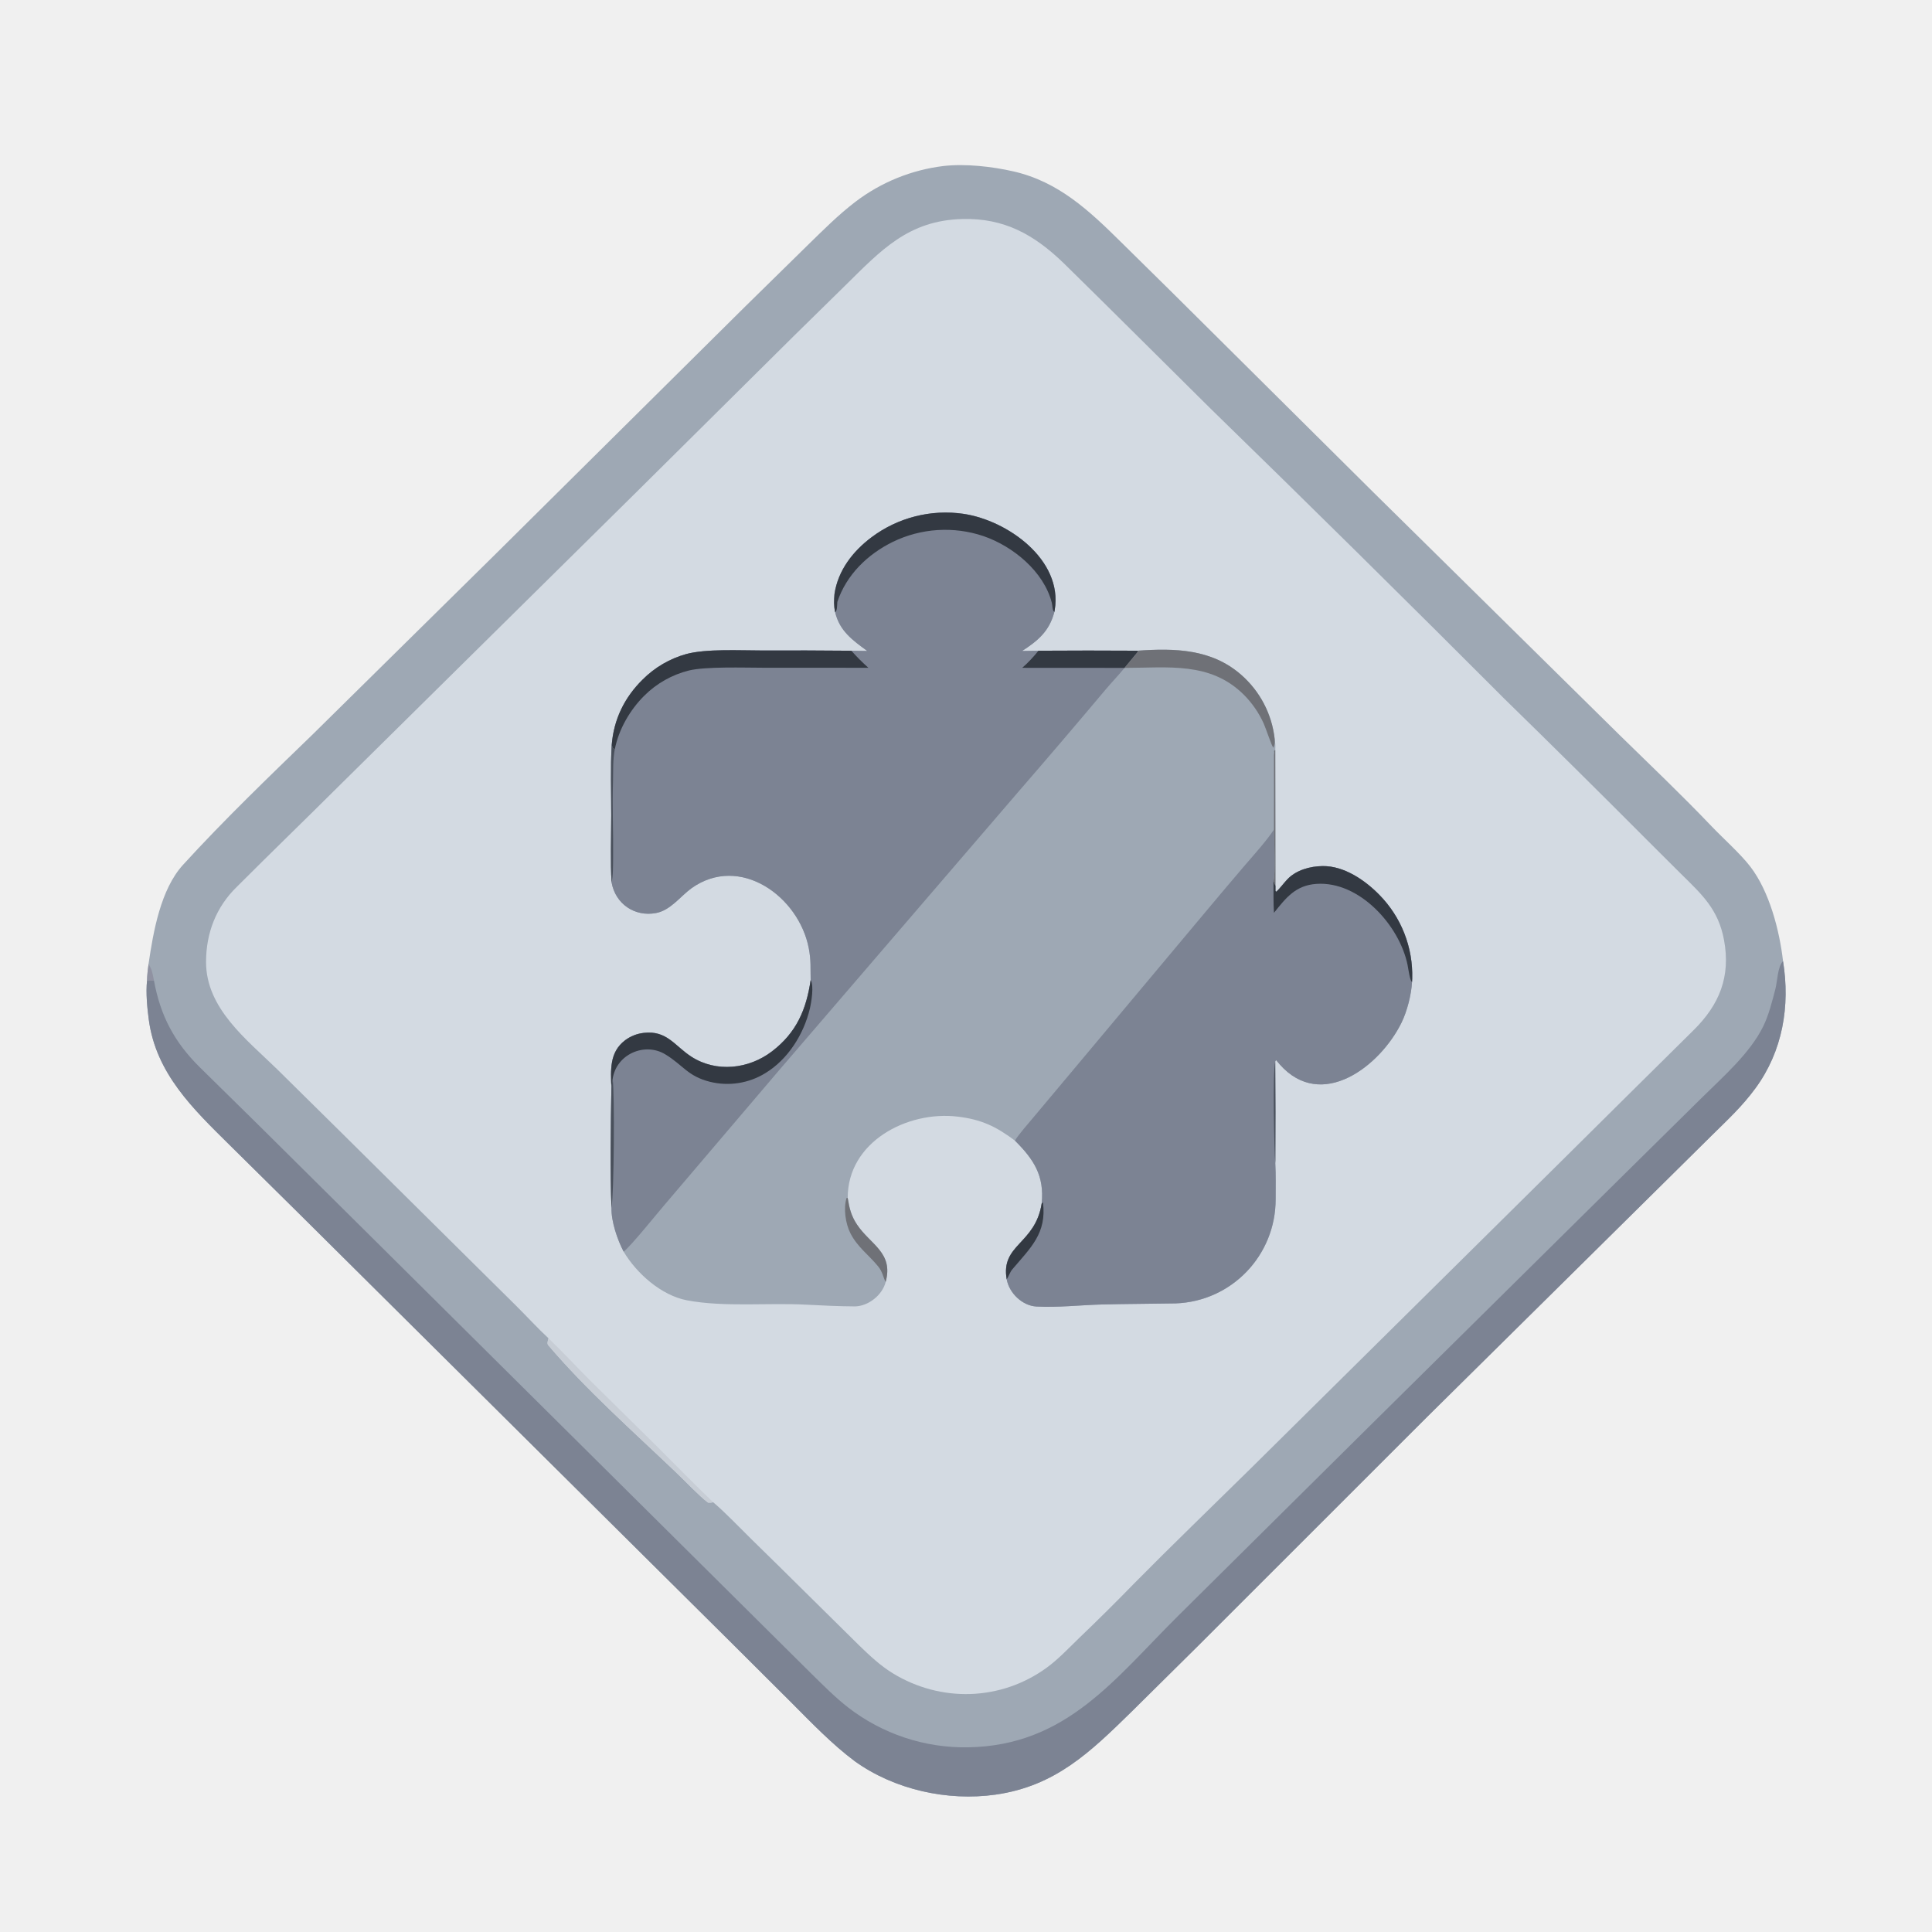
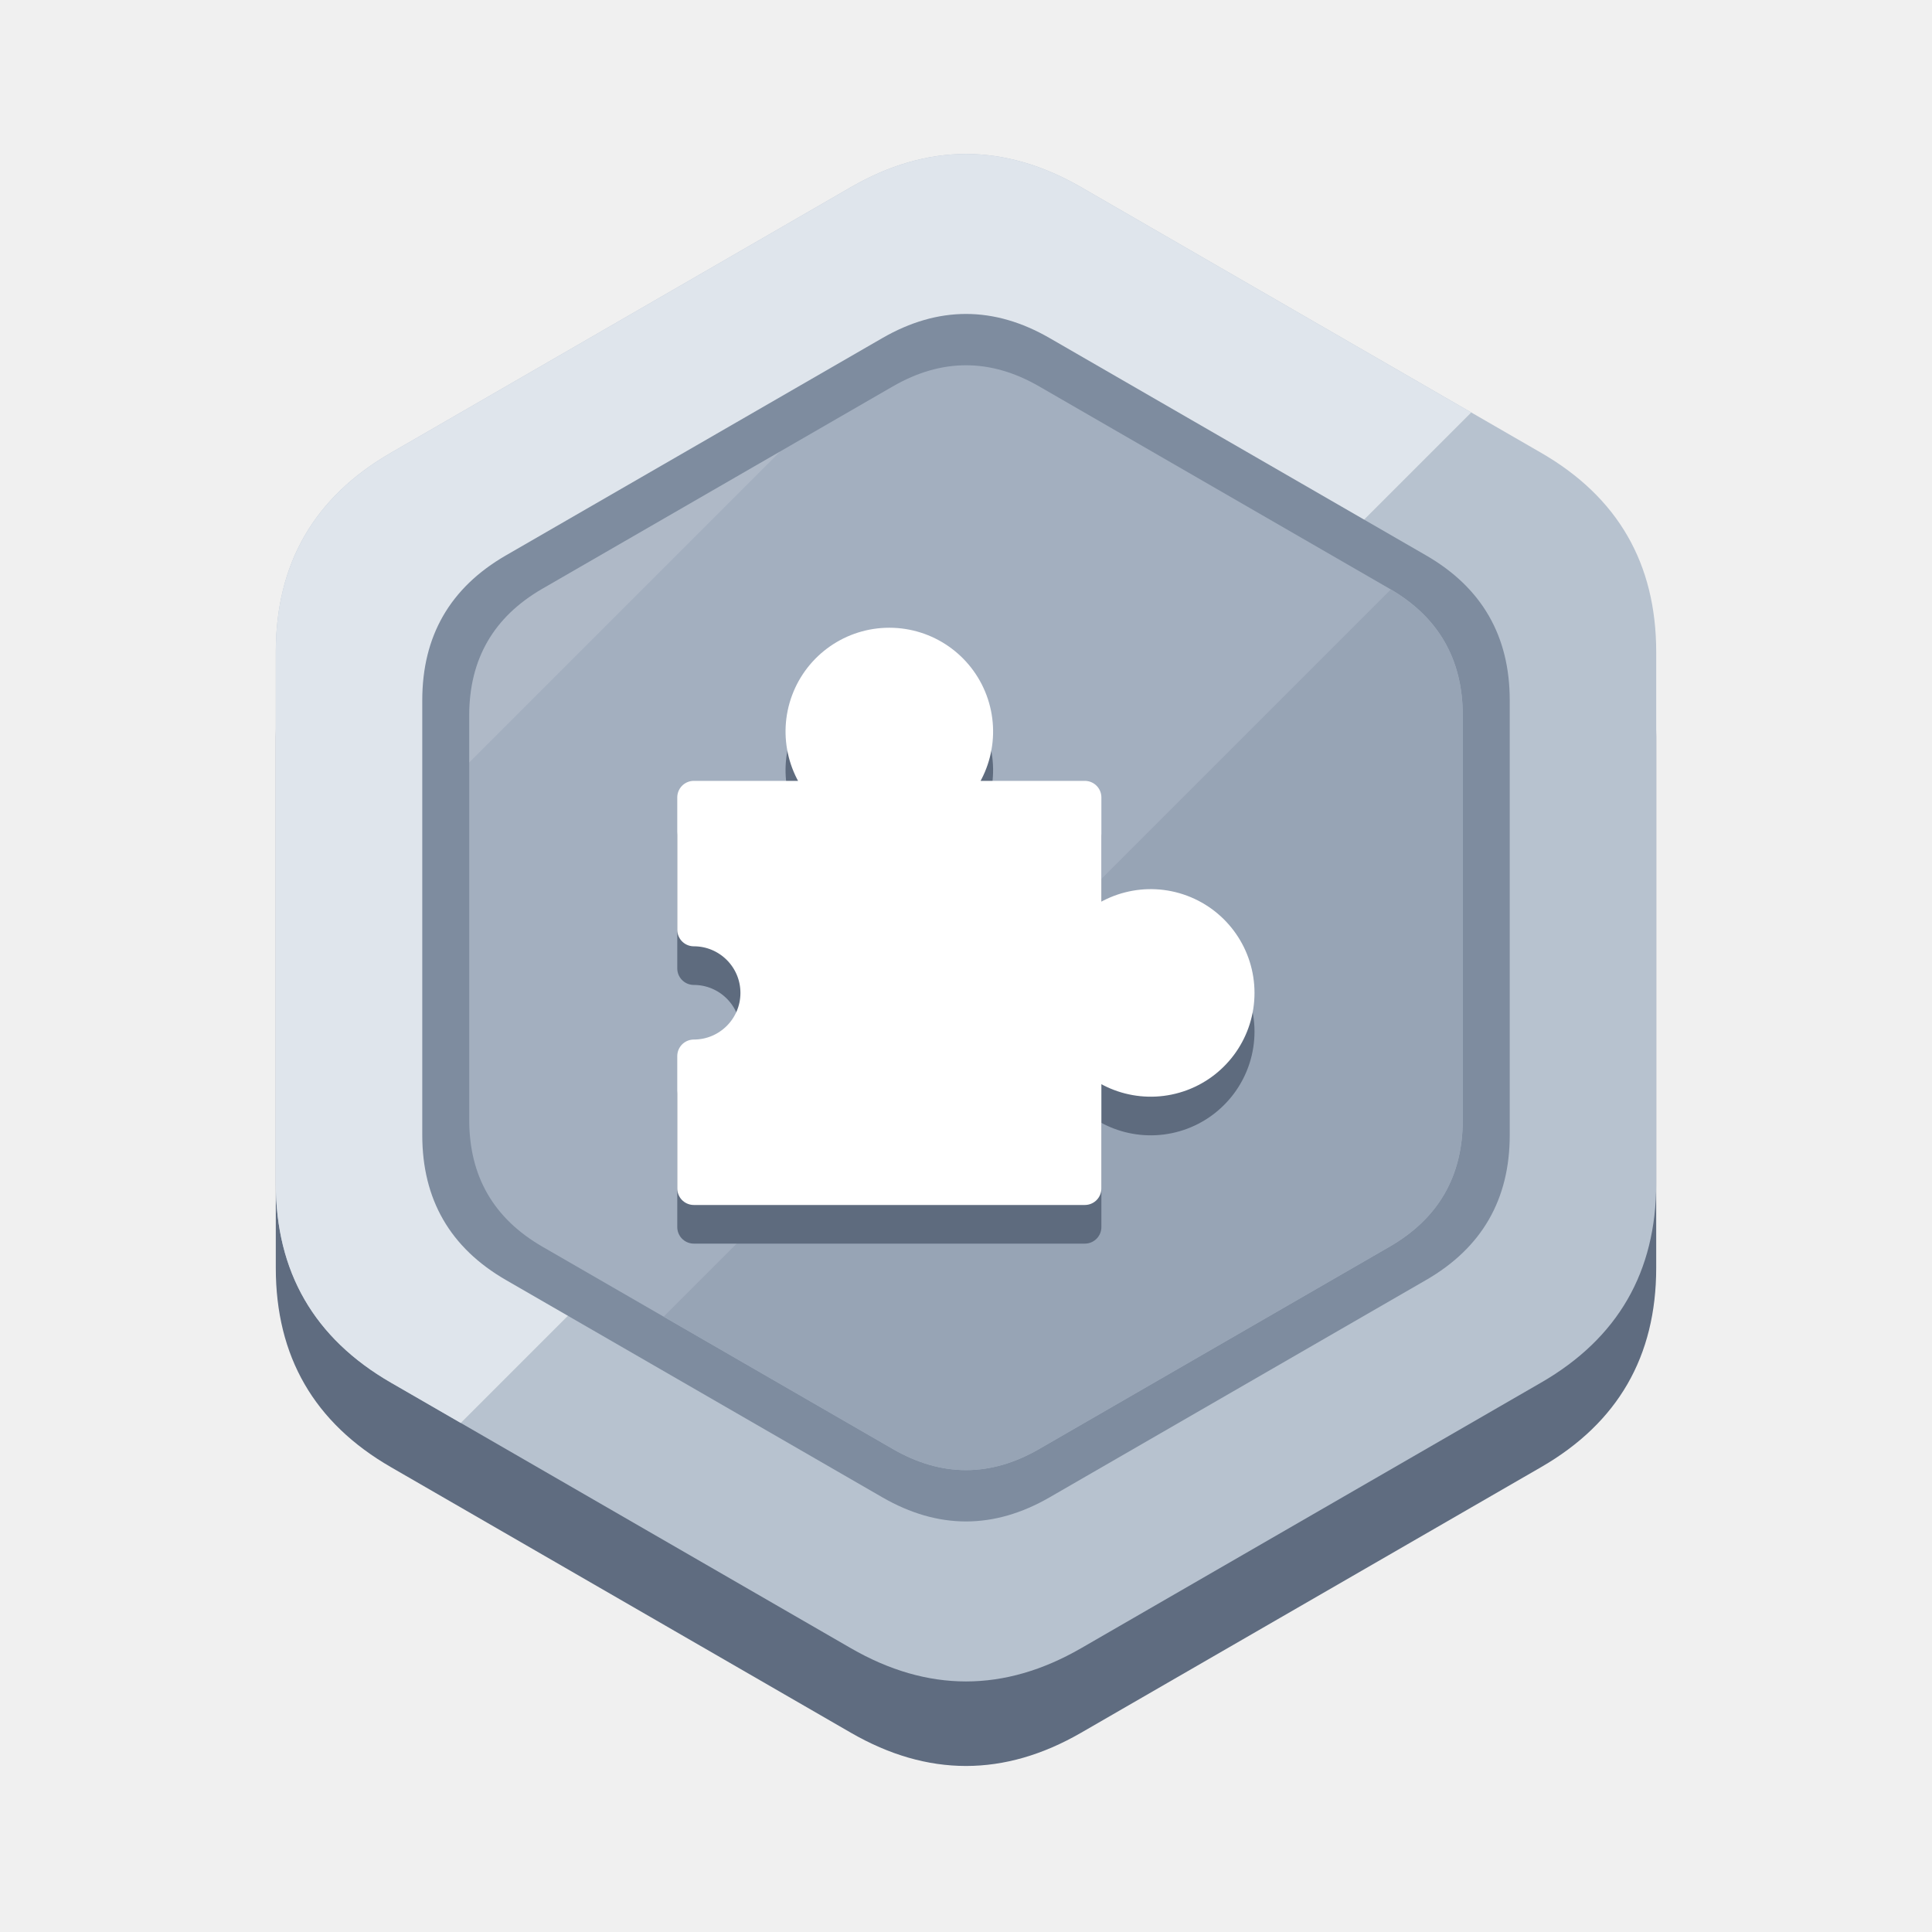
- <svg xmlns="http://www.w3.org/2000/svg" width="1024" height="1024" viewBox="0 0 1024 1024">
-   <path fill="#9EA8B4" d="M78.741 510.874C81.25 493.736 85.156 471.373 96.998 458.382C118.386 434.918 142.838 411.387 165.588 389.386L262.786 293.525L394.812 162.617L428.119 129.927C436.33 121.926 444.224 113.962 453.353 106.98C466.981 96.591 483.137 90.031 500.15 87.978C511.755 86.672 525.851 88.265 537.164 90.85C561.122 96.325 577.385 111.749 594.173 128.316L620.95 154.707L728.091 261.106L858.476 389.644C874.782 405.603 891.39 421.398 907.125 437.896C913.281 444.352 922.464 452.489 927.748 459.381C937.802 472.493 943.17 493.061 945.045 509.408C948.894 533.214 944.86 557.098 930.47 576.744C923.357 586.456 915.705 593.474 907.232 601.841L878.634 630.129L756.195 751.191L635.026 872.315L599.686 907.298C577.974 928.535 559.412 946.708 527.598 951.201C502.26 954.78 474.118 948.596 453.154 933.557C441.124 924.635 429.879 912.865 419.27 902.23L386.295 869.373L282.224 766.088L158.229 642.984L121.542 606.722C102.333 587.718 82.724 568.997 78.876 540.556C78.027 534.283 77.248 526.116 77.93 519.821C77.973 516.743 78.371 513.923 78.741 510.874Z" />
-   <path fill="#7C8393" d="M81.612 519.741C85.023 538.421 92.448 552.398 105.885 565.668C115.774 575.433 125.717 585.195 135.639 594.93L198.799 657.565L430.39 887.427C436.584 893.471 442.635 899.636 449.472 904.949C467.628 919.025 490.039 926.492 513.009 926.119C565.364 925.28 590.85 889.721 624.628 856.25L726.038 755.737L861.288 622.012L901.838 581.985C913.049 570.883 927.518 558.333 934.553 543.972C937.506 537.945 939.3 530.704 940.985 524.227C942.1 519.938 942.11 512.422 945.045 509.408C948.894 533.214 944.86 557.098 930.47 576.744C923.357 586.456 915.705 593.474 907.232 601.841L878.634 630.129L756.195 751.191L635.026 872.315L599.686 907.298C577.974 928.535 559.412 946.708 527.598 951.201C502.26 954.78 474.118 948.596 453.154 933.557C441.124 924.635 429.879 912.865 419.27 902.23L386.295 869.373L282.224 766.088L158.229 642.984L121.542 606.722C102.333 587.718 82.724 568.997 78.876 540.556C78.027 534.283 77.248 526.116 77.93 519.821L81.612 519.741Z" />
-   <path fill="#9092A2" d="M77.93 519.821C77.973 516.743 78.371 513.923 78.741 510.874L79.987 513.308C80.697 514.708 81.282 518.069 81.612 519.741L77.93 519.821Z" />
-   <path fill="#D3DAE2" d="M290.716 709.323C284.717 703.753 279.36 697.839 273.583 692.103C266.463 685.033 259.304 678.019 252.192 670.933L181.671 601.053L146.72 566.551C130.527 550.799 109.197 534.412 109.21 509.852C109.219 494.574 114.497 480.807 125.466 470.094C143.653 451.899 162.216 433.952 180.402 415.848L337.341 260.796L420.577 178.248L447.934 151.388C466.988 132.629 481.447 116.756 510.256 116.076C532.221 115.558 547.966 124.27 563.571 139.285C589.545 164.738 615.317 190.57 641.202 216.159C693.741 267.322 745.921 318.852 797.738 370.746C822.95 395.363 847.99 420.156 872.854 445.124L890.828 463.037C902.031 474.07 910.744 481.881 913.777 498.289C917.354 517.643 911.34 532.458 897.66 545.982C874.078 569.294 850.537 592.588 827.026 615.936L662.63 778.584C642.391 798.527 621.392 818.755 601.474 838.907C591.794 848.858 581.938 858.637 571.911 868.239C566.371 873.59 560.871 879.489 554.67 883.987C530.399 901.593 498.517 902.445 473.067 886.79C466.575 882.797 460.848 877.418 455.396 872.13C436.381 853.445 417.504 834.572 398.422 815.955C392.671 810.312 383.834 801.086 378.017 796.234C376.68 796.512 376.644 796.48 375.265 796.405C370.266 792.576 363.8 785.602 357.99 780.063C335.391 758.515 310.809 736.754 290.577 712.978C289.811 712.079 290.446 710.426 290.716 709.323Z" />
-   <path fill="#C7CDD5" d="M378.017 796.234C376.68 796.512 376.644 796.48 375.265 796.405C370.266 792.576 363.8 785.602 357.99 780.063C335.391 758.515 310.809 736.754 290.577 712.978C289.811 712.079 290.446 710.426 290.716 709.323C298.358 716.665 305.311 724.167 312.731 731.612L348.55 766.977C358.15 776.518 368.273 786.983 378.017 796.234Z" />
-   <path fill="#9EA8B4" d="M442.299 314.835C444.164 302.295 452.072 292.125 462.057 284.67C475.988 274.279 493.476 269.849 510.673 272.354C534.019 275.818 563.351 296.656 559.035 323.223C558.973 323.598 558.906 323.972 558.833 324.345C556.198 334.54 550.127 339.626 541.727 345.029L550.395 344.895C567.896 344.779 585.398 344.776 602.9 344.886C622.737 343.466 642.178 343.967 657.772 357.585C667.803 366.318 674.172 378.512 675.609 391.734C675.949 394.197 676.087 395.047 675.917 397.506L676.009 469.518L676.023 472.28L676.5 472.63C678.663 470.525 680.162 468.394 682.211 466.184C686.858 461.169 694.377 459.114 701.057 459.042C712.4 458.919 723.482 466.489 731.16 474.374C742.725 486.168 748.984 502.167 748.491 518.678C748.477 519.27 748.449 519.861 748.406 520.452C748.059 527.14 745.804 535.952 742.857 541.98C731.606 564.99 700.494 589.204 678.3 564.18C677.648 563.441 677.012 562.688 676.391 561.922C675.879 562.474 676.027 562.165 675.888 562.82C676.033 580.718 676.049 598.616 675.935 616.513C676.267 622.884 676.103 629.204 676.114 635.603C676.162 665.3 652.905 689.724 623.138 690.826C610.207 691.064 597.304 691.07 584.367 691.389C572.739 691.676 560.904 693.102 549.34 692.488C541.845 692.09 534.882 685.334 533.576 678.089C530.29 659.436 548.715 659.605 552.125 637.827C553.575 623.112 547.914 614.485 537.927 604.541C527.924 597.048 520.157 593.323 507.505 591.823C480.885 588.665 449.19 605.156 449.306 634.976C450.13 640.273 451.17 644.439 454.192 648.992C461.286 659.679 473.67 663.862 469.421 679.464C467.693 686.375 460.359 692.216 453.265 692.422C444.491 692.367 436.065 691.972 427.234 691.5C407.089 690.424 383.745 692.912 364.132 689.197C350.529 686.621 337.442 674.981 330.555 663.413C327.267 657.204 323.921 647.384 324.095 640.28C323.376 621.457 323.725 595.625 324.05 576.546C323.722 567.191 322.906 557.76 331.298 551.38C334.176 549.22 337.579 547.867 341.154 547.462C353.441 545.985 357.558 554.311 366.35 560.014C379.668 568.653 396.883 566.641 409.185 557.234C422.14 547.327 427.359 535.126 429.671 519.44C429.496 513.103 429.956 509.303 428.664 502.568C423.397 475.116 392.136 452.523 366.498 470.791C360.499 475.175 355.41 482.477 347.689 483.932C336.344 486.068 326.148 479.03 324.151 467.697C323.506 457.795 323.958 442.433 323.973 432.202C323.989 421.2 323.52 405.598 324.221 394.977C325.254 381.389 330.925 369.703 340.633 360.16C347.036 353.741 354.992 349.09 363.727 346.66C374.341 343.793 392.127 344.776 403.806 344.773C419.616 344.714 435.426 344.757 451.235 344.902L459.653 345.024C451.894 339.35 444.934 334.38 442.638 324.42C441.882 320.855 442.039 318.364 442.299 314.835Z" />
-   <path fill="#7C8393" d="M442.299 314.835C444.164 302.295 452.072 292.125 462.057 284.67C475.988 274.279 493.476 269.849 510.673 272.354C534.019 275.818 563.351 296.656 559.035 323.223C558.973 323.598 558.906 323.972 558.833 324.345C556.198 334.54 550.127 339.626 541.727 345.029L550.395 344.895C567.896 344.779 585.398 344.776 602.9 344.886L603.086 345.473L596.029 353.997C592.711 358.054 589.248 361.613 585.893 365.589C570.914 383.434 555.793 401.159 540.531 418.762L412.747 567.477L352.268 638.543C347.809 643.722 334.617 660.173 330.555 663.413C327.267 657.204 323.921 647.384 324.095 640.28C323.376 621.457 323.725 595.625 324.05 576.546C323.722 567.191 322.906 557.76 331.298 551.38C334.176 549.22 337.579 547.867 341.154 547.462C353.441 545.985 357.558 554.311 366.35 560.014C379.668 568.653 396.883 566.641 409.185 557.234C422.14 547.327 427.359 535.126 429.671 519.44C429.496 513.103 429.956 509.303 428.664 502.568C423.397 475.116 392.136 452.523 366.498 470.791C360.499 475.175 355.41 482.477 347.689 483.932C336.344 486.068 326.148 479.03 324.151 467.697C323.506 457.795 323.958 442.433 323.973 432.202C323.989 421.2 323.52 405.598 324.221 394.977C325.254 381.389 330.925 369.703 340.633 360.16C347.036 353.741 354.992 349.09 363.727 346.66C374.341 343.793 392.127 344.776 403.806 344.773C419.616 344.714 435.426 344.757 451.235 344.902L459.653 345.024C451.894 339.35 444.934 334.38 442.638 324.42C441.882 320.855 442.039 318.364 442.299 314.835Z" />
-   <path fill="#333942" d="M324.221 394.977C325.254 381.389 330.925 369.703 340.633 360.16C347.036 353.741 354.992 349.09 363.727 346.66C374.341 343.793 392.127 344.776 403.806 344.773C419.616 344.714 435.426 344.757 451.235 344.902C454.452 348.475 456.694 350.705 460.255 353.941L404.669 353.915C394.487 353.903 373.992 353.199 365.094 355.385C356.168 357.622 348.012 362.23 341.489 368.721C333.895 376.276 327.973 386.505 325.871 397.055C324.449 396.445 325.11 396.88 324.221 394.977Z" />
-   <path fill="#333942" d="M442.299 314.835C444.164 302.295 452.072 292.125 462.057 284.67C475.988 274.279 493.476 269.849 510.673 272.354C534.019 275.818 563.351 296.656 559.035 323.223C558.973 323.598 558.906 323.972 558.833 324.345C557.69 323.541 557.882 321.047 557.483 319.483C553.246 302.865 536.887 289.5 521.211 284.129C505.414 278.815 488.162 279.925 473.177 287.219C459.794 293.809 448.615 304.658 443.816 318.998C443.658 320.746 443.783 323.331 442.832 324.374L442.638 324.42C441.882 320.855 442.039 318.364 442.299 314.835Z" />
-   <path fill="#333942" d="M429.671 519.44C431.52 522.401 430.032 531.283 429.234 534.634C426.016 548.153 417.636 561.537 405.604 568.812C396.838 574.194 386.282 575.838 376.295 573.377C364.369 570.37 362.159 564.586 352.563 558.795C341.723 552.253 326.654 558.693 324.718 571.863L324.05 576.546C323.722 567.191 322.906 557.76 331.298 551.38C334.176 549.22 337.579 547.867 341.154 547.462C353.441 545.985 357.558 554.311 366.35 560.014C379.668 568.653 396.883 566.641 409.185 557.234C422.14 547.327 427.359 535.126 429.671 519.44Z" />
-   <path fill="#333942" d="M550.395 344.895C567.896 344.779 585.398 344.776 602.9 344.886L603.086 345.473L596.029 353.997L541.776 353.962C544.477 351.732 548.244 347.663 550.395 344.895Z" />
-   <path fill="#49505B" d="M324.151 467.697C323.506 457.795 323.958 442.433 323.973 432.202C323.989 421.2 323.52 405.598 324.221 394.977C325.11 396.88 324.449 396.445 325.871 397.055C324.71 403.046 325.071 408.665 324.887 414.731C324.485 427.971 325.104 441.199 324.956 454.42C324.92 457.667 324.999 464.806 324.151 467.697Z" />
-   <path fill="#49505B" d="M324.718 571.863C325.811 579.216 325.463 632.868 324.095 640.28C323.376 621.457 323.725 595.625 324.05 576.546L324.718 571.863Z" />
-   <path fill="#7C8393" d="M675.238 439.644C675.296 444.199 676.124 463.922 674.981 466.688L676.009 469.518L676.023 472.28L676.5 472.63C678.663 470.525 680.162 468.394 682.211 466.184C686.858 461.169 694.377 459.114 701.057 459.042C712.4 458.919 723.482 466.489 731.16 474.374C742.725 486.168 748.984 502.167 748.491 518.678C748.477 519.27 748.449 519.861 748.406 520.452C748.059 527.14 745.804 535.952 742.857 541.98C731.606 564.99 700.494 589.204 678.3 564.18C677.648 563.441 677.012 562.688 676.391 561.922C675.879 562.474 676.027 562.165 675.888 562.82C676.033 580.718 676.049 598.616 675.935 616.513C676.267 622.884 676.103 629.204 676.114 635.603C676.162 665.3 652.905 689.724 623.138 690.826C610.207 691.064 597.304 691.07 584.367 691.389C572.739 691.676 560.904 693.102 549.34 692.488C541.845 692.09 534.882 685.334 533.576 678.089C530.29 659.436 548.715 659.605 552.125 637.827C553.575 623.112 547.914 614.485 537.927 604.541C539.644 601.578 545.658 594.726 548.076 591.824L568.721 567.201L640.323 481.689C646.845 473.89 653.409 466.125 660.013 458.394C664.513 453.156 671.579 445.328 675.238 439.644Z" />
-   <path fill="#333942" d="M676.009 469.518L676.023 472.28L676.5 472.63C678.663 470.525 680.162 468.394 682.211 466.184C686.858 461.169 694.377 459.114 701.057 459.042C712.4 458.919 723.482 466.489 731.16 474.374C742.725 486.168 748.984 502.167 748.491 518.678C748.477 519.27 748.449 519.861 748.406 520.452C747.279 519.959 746.431 513.358 746.046 511.465C741.8 490.551 720.525 466.914 697.755 468.477C686.76 469.232 681.691 475.712 675.233 483.809C674.857 478.881 675.023 471.872 674.981 466.688L676.009 469.518Z" />
-   <path fill="#333942" d="M552.125 637.827L552.795 637.29C554.868 653.682 546.273 661.299 536.577 672.741C535.288 674.263 534.631 676.499 533.576 678.089C530.29 659.436 548.715 659.605 552.125 637.827Z" />
-   <path fill="#49505B" d="M675.935 616.513C675.322 609.8 674.482 568.426 675.888 562.82C676.033 580.718 676.049 598.616 675.935 616.513Z" />
-   <path fill="#6F7177" d="M602.9 344.886C622.737 343.466 642.178 343.967 657.772 357.585C667.803 366.318 674.172 378.512 675.609 391.734C675.631 393.95 675.765 394.36 674.911 396.321C674.024 395.448 670.868 385.839 669.792 383.49C667.214 377.778 663.621 372.581 659.188 368.153C641.438 350.597 619.169 353.971 596.029 353.997L603.086 345.473L602.9 344.886Z" />
-   <path fill="#6F7177" d="M469.421 679.464C468.003 676.927 467.921 674.254 465.421 671.2C460.286 664.929 454.581 661.115 450.776 653.738C448.144 648.636 446.937 640.444 448.719 634.92L449.306 634.976C450.13 640.273 451.17 644.439 454.192 648.992C461.286 659.679 473.67 663.862 469.421 679.464Z" />
-   <path fill="#6F7177" d="M675.238 439.644C675.282 426.757 675.264 413.368 675.24 400.452C675.238 399.348 675.511 399.367 675.273 397.973L675.917 397.506L676.009 469.518L674.981 466.688C676.124 463.922 675.296 444.199 675.238 439.644Z" />
+ <svg xmlns="http://www.w3.org/2000/svg" viewBox="0 0 160 160" width="160" height="160">
+   <defs>
+     <clipPath id="A-logique-argent-o">
+       <path d="M70.47 15.50Q80.00 10.00 89.53 15.50L127.63 37.50Q137.16 43.00 137.16 54.00L137.16 98.00Q137.16 109.00 127.63 114.50L89.53 136.50Q80.00 142.00 70.47 136.50L32.37 114.50Q22.84 109.00 22.84 98.00L22.84 54.00Q22.84 43.00 32.37 37.50Z" />
+     </clipPath>
+     <clipPath id="A-logique-argent-f">
+       <path d="M73.94 32.00Q80.00 28.50 86.06 32.00L115.07 48.75Q121.14 52.25 121.14 59.25L121.14 92.75Q121.14 99.75 115.07 103.25L86.06 120.00Q80.00 123.50 73.94 120.00L44.93 103.25Q38.86 99.75 38.86 92.75L38.86 59.25Q38.86 52.25 44.93 48.75Z" />
+     </clipPath>
+   </defs>
+   <g fill="#5F6C80" transform="translate(0 7)">
+     <path d="M70.47 15.50Q80.00 10.00 89.53 15.50L127.63 37.50Q137.16 43.00 137.16 54.00L137.16 98.00Q137.16 109.00 127.63 114.50L89.53 136.50Q80.00 142.00 70.47 136.50L32.37 114.50Q22.84 109.00 22.84 98.00L22.84 54.00Q22.84 43.00 32.37 37.50Z" />
+   </g>
+   <g fill="#B7C2CF">
+     <path d="M70.47 15.50Q80.00 10.00 89.53 15.50L127.63 37.50Q137.16 43.00 137.16 54.00L137.16 98.00Q137.16 109.00 127.63 114.50L89.53 136.50Q80.00 142.00 70.47 136.50L32.37 114.50Q22.84 109.00 22.84 98.00L22.84 54.00Q22.84 43.00 32.37 37.50Z" />
+   </g>
+   <g fill="#DFE5EC" clip-path="url(#A-logique-argent-o)">
+     <polygon points="480,-324 -320,476 -320,-324" />
+   </g>
+   <g fill="#7E8C9F">
+     <path d="M73.07 28.00Q80.00 24.00 86.93 28.00L118.11 46.00Q125.03 50.00 125.03 58.00L125.03 94.00Q125.03 102.00 118.11 106.00L86.93 124.00Q80.00 128.00 73.07 124.00L41.89 106.00Q34.97 102.00 34.97 94.00L34.97 58.00Q34.97 50.00 41.89 46.00Z" />
+   </g>
+   <g fill="#A3AFBF">
+     <path d="M73.94 32.00Q80.00 28.50 86.06 32.00L115.07 48.75Q121.14 52.25 121.14 59.25L121.14 92.75Q121.14 99.75 115.07 103.25L86.06 120.00Q80.00 123.50 73.94 120.00L44.93 103.25Q38.86 99.75 38.86 92.75L38.86 59.25Q38.86 52.25 44.93 48.75Z" />
+   </g>
+   <g fill="#97A4B5" clip-path="url(#A-logique-argent-f)">
+     <polygon points="480,-316 -320,484 480,476" />
+   </g>
+   <g fill="#FFFFFF" fill-opacity="0.13" clip-path="url(#A-logique-argent-f)">
+     <polygon points="20,70 74,16 86,16 20,82" />
+   </g>
+   <g fill="#5E6B7E" stroke="#5E6B7E" stroke-width="0" transform="translate(50.11 49.31) scale(2.491)">
+     <path d="M4 7.5H8.6A2.9 2.9 0 1 1 12.4 7.5H17V12.1A2.9 2.9 0 1 1 17 15.9V20.5H4V16.1A2.1 2.1 0 0 0 4 11.9Z" transform="translate(-1.05 0.5)" stroke-width="1.1" stroke-linejoin="round" />
+   </g>
+   <g transform="translate(50.11 46.11) scale(2.491)">
+     <g fill="#FFFFFF" stroke="#FFFFFF" stroke-width="0">
+       <path d="M4 7.5H8.6A2.9 2.9 0 1 1 12.4 7.5H17V12.1A2.9 2.9 0 1 1 17 15.9V20.5H4V16.1A2.1 2.1 0 0 0 4 11.9Z" transform="translate(-1.05 0.5)" stroke-width="1.1" stroke-linejoin="round" />
+     </g>
+   </g>
</svg>
